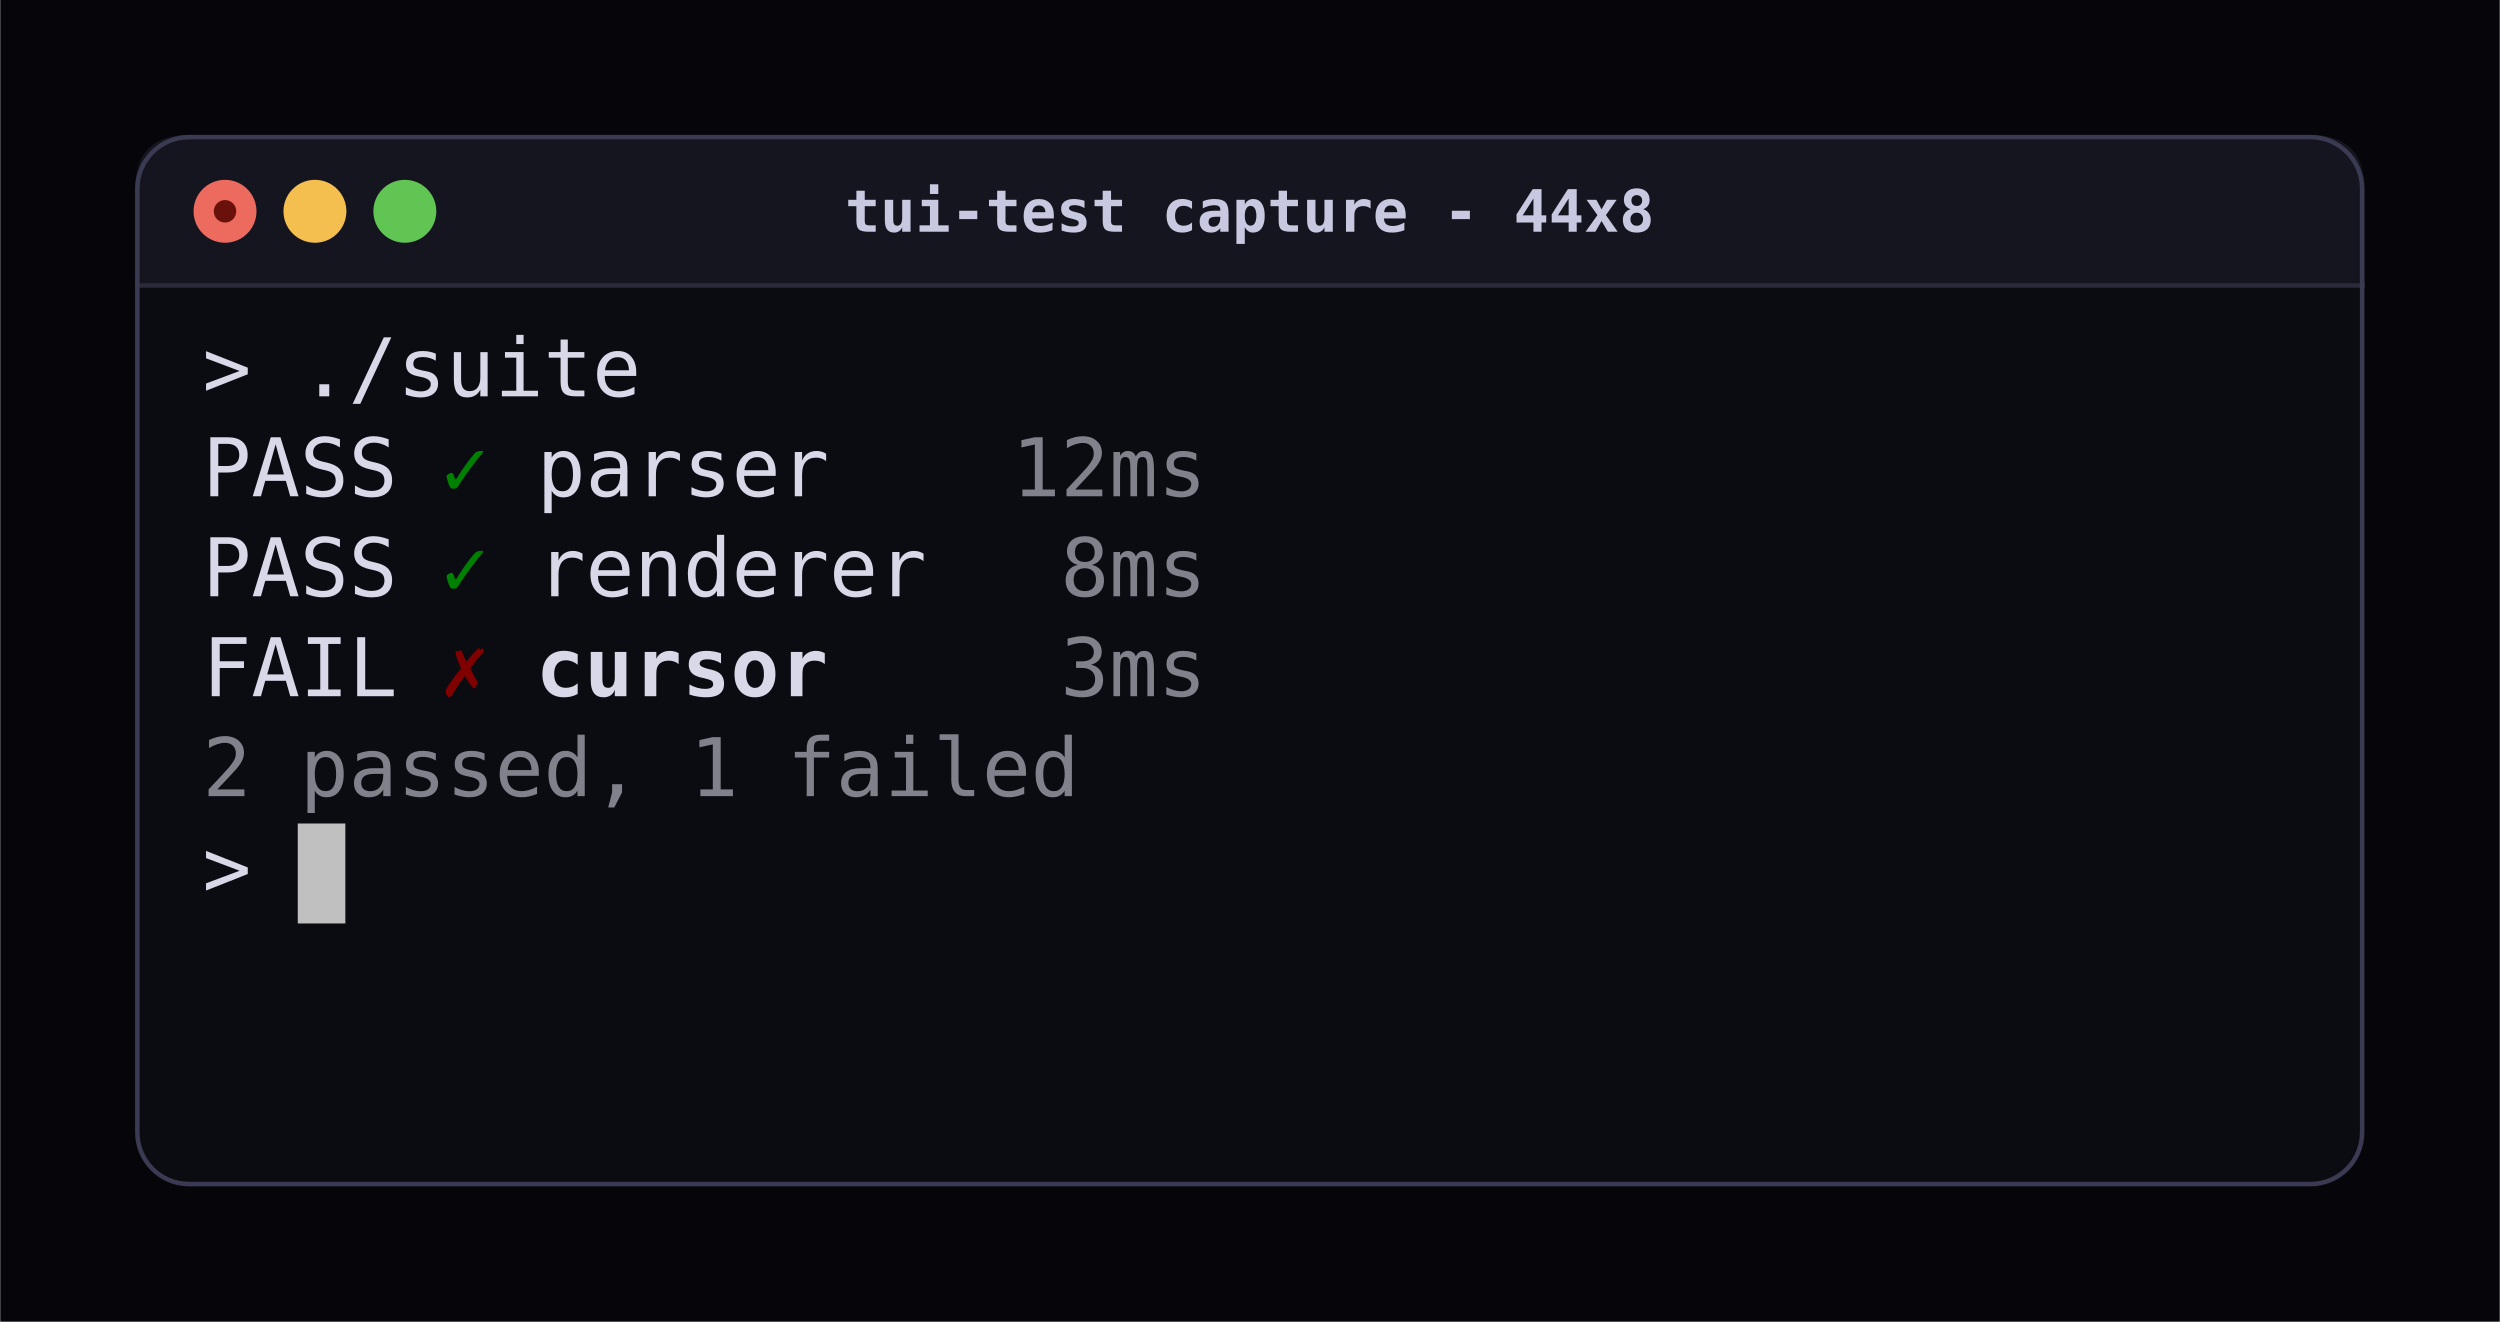
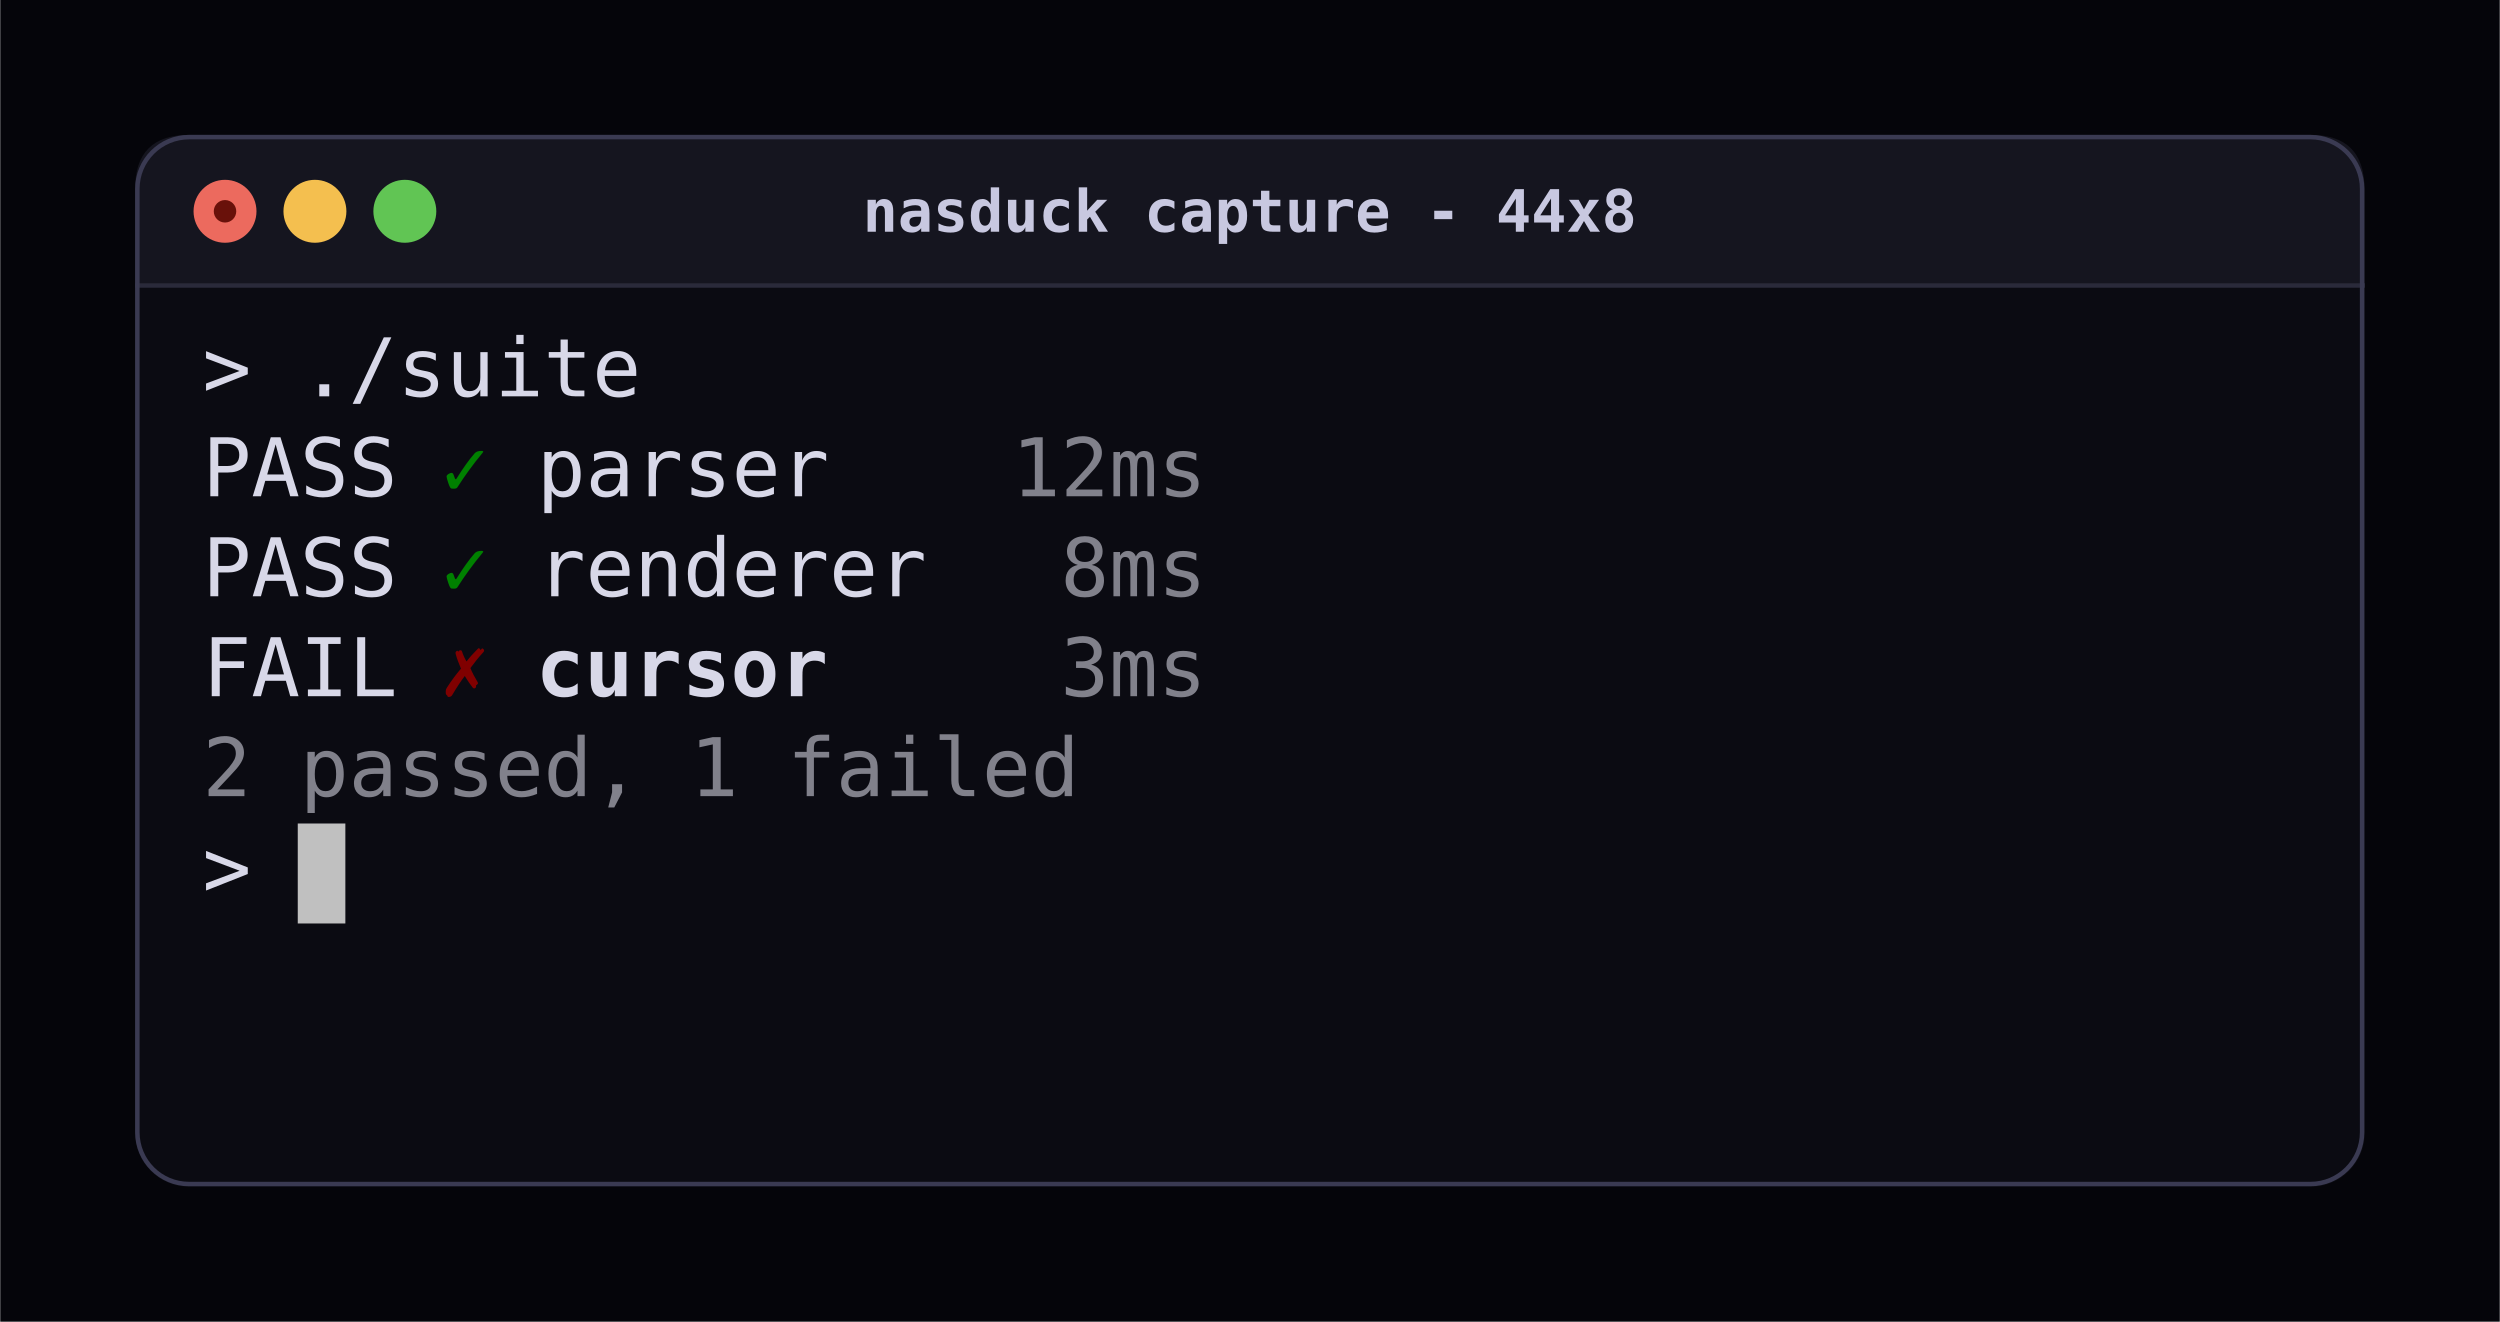
<svg xmlns="http://www.w3.org/2000/svg" width="555.882" height="293.882" viewBox="0 0 556 294" font-family="'Cascadia Code','JetBrains Mono','Fira Code',Menlo,Consolas,'DejaVu Sans Mono',monospace" font-size="18px">
  <rect width="556" height="294" fill="#05050a" />
  <rect x="23.0" y="28.0" width="509.9" height="247.9" rx="19.0" fill="#080812" fill-opacity="0.071" />
  <rect x="25.0" y="29.0" width="505.9" height="243.9" rx="17.0" fill="#080812" fill-opacity="0.078" />
  <rect x="27.0" y="30.0" width="501.9" height="239.9" rx="15.0" fill="#080812" fill-opacity="0.086" />
  <rect x="29.0" y="31.0" width="497.9" height="235.9" rx="13.0" fill="#080812" fill-opacity="0.094" />
  <g transform="translate(30 30)">
    <rect width="496" height="234" rx="12" fill="#0b0b12" />
    <path d="M0 12.0 Q0 0 12.0 0 H483.9 Q495.9 0 495.9 12.0 V33.0 H0 Z" fill="#15151f" />
    <rect y="33.0" width="496" height="1.0" fill="#2a2a3a" />
    <circle cx="20.0" cy="17.0" r="7.0" fill="#ec6a5e" />
    <circle cx="40.0" cy="17.0" r="7.0" fill="#f4bf4f" />
    <circle cx="60.0" cy="17.0" r="7.0" fill="#61c554" />
    <circle cx="20.0" cy="17.0" r="2.5" fill="#69110a" />
-     <text x="247.94" y="21.55" fill="#c8c8e0" font-size="13px" font-weight="bold" text-anchor="middle" xml:space="preserve">tui-test capture - 44x8</text>
+     <text x="247.94" y="21.55" fill="#c8c8e0" font-size="13px" font-weight="bold" text-anchor="middle" xml:space="preserve">nasduck capture - 44x8</text>
    <text x="15.00" y="58.16" fill="#d8d8e8" textLength="465.88" lengthAdjust="spacingAndGlyphs" xml:space="preserve">&gt; ./suite                                   </text>
    <text x="15.00" y="80.39" fill="#d8d8e8" textLength="52.94" lengthAdjust="spacingAndGlyphs" xml:space="preserve">PASS </text>
    <text x="67.94" y="80.39" fill="#008000" textLength="10.59" lengthAdjust="spacingAndGlyphs" xml:space="preserve">✓</text>
    <text x="78.53" y="80.39" fill="#d8d8e8" textLength="116.47" lengthAdjust="spacingAndGlyphs" xml:space="preserve"> parser    </text>
    <text x="195.00" y="80.39" fill="#81818b" textLength="42.35" lengthAdjust="spacingAndGlyphs" xml:space="preserve">12ms</text>
    <text x="15.00" y="102.63" fill="#d8d8e8" textLength="52.94" lengthAdjust="spacingAndGlyphs" xml:space="preserve">PASS </text>
    <text x="67.94" y="102.63" fill="#008000" textLength="10.59" lengthAdjust="spacingAndGlyphs" xml:space="preserve">✓</text>
    <text x="78.53" y="102.63" fill="#d8d8e8" textLength="116.47" lengthAdjust="spacingAndGlyphs" xml:space="preserve"> renderer  </text>
    <text x="195.00" y="102.63" fill="#81818b" textLength="42.35" lengthAdjust="spacingAndGlyphs" xml:space="preserve"> 8ms</text>
    <text x="15.00" y="124.86" fill="#d8d8e8" textLength="52.94" lengthAdjust="spacingAndGlyphs" xml:space="preserve">FAIL </text>
    <text x="67.94" y="124.86" fill="#800000" textLength="10.59" lengthAdjust="spacingAndGlyphs" xml:space="preserve">✗</text>
    <text x="89.12" y="124.86" fill="#d8d8e8" font-weight="bold" textLength="63.53" lengthAdjust="spacingAndGlyphs" xml:space="preserve">cursor</text>
    <text x="195.00" y="124.86" fill="#81818b" textLength="42.35" lengthAdjust="spacingAndGlyphs" xml:space="preserve"> 3ms</text>
    <text x="15.00" y="147.10" fill="#81818b" textLength="190.59" lengthAdjust="spacingAndGlyphs" xml:space="preserve">2 passed, 1 failed</text>
    <text x="15.00" y="169.33" fill="#d8d8e8" textLength="465.88" lengthAdjust="spacingAndGlyphs" xml:space="preserve">&gt;                                           </text>
    <rect x="36.18" y="153.18" width="10.59" height="22.24" fill="#c0c0c0" />
    <rect x="0.50" y="0.50" width="494.88" height="232.88" rx="11.50" fill="none" stroke="#3a3a52" stroke-width="1.00" />
  </g>
</svg>
